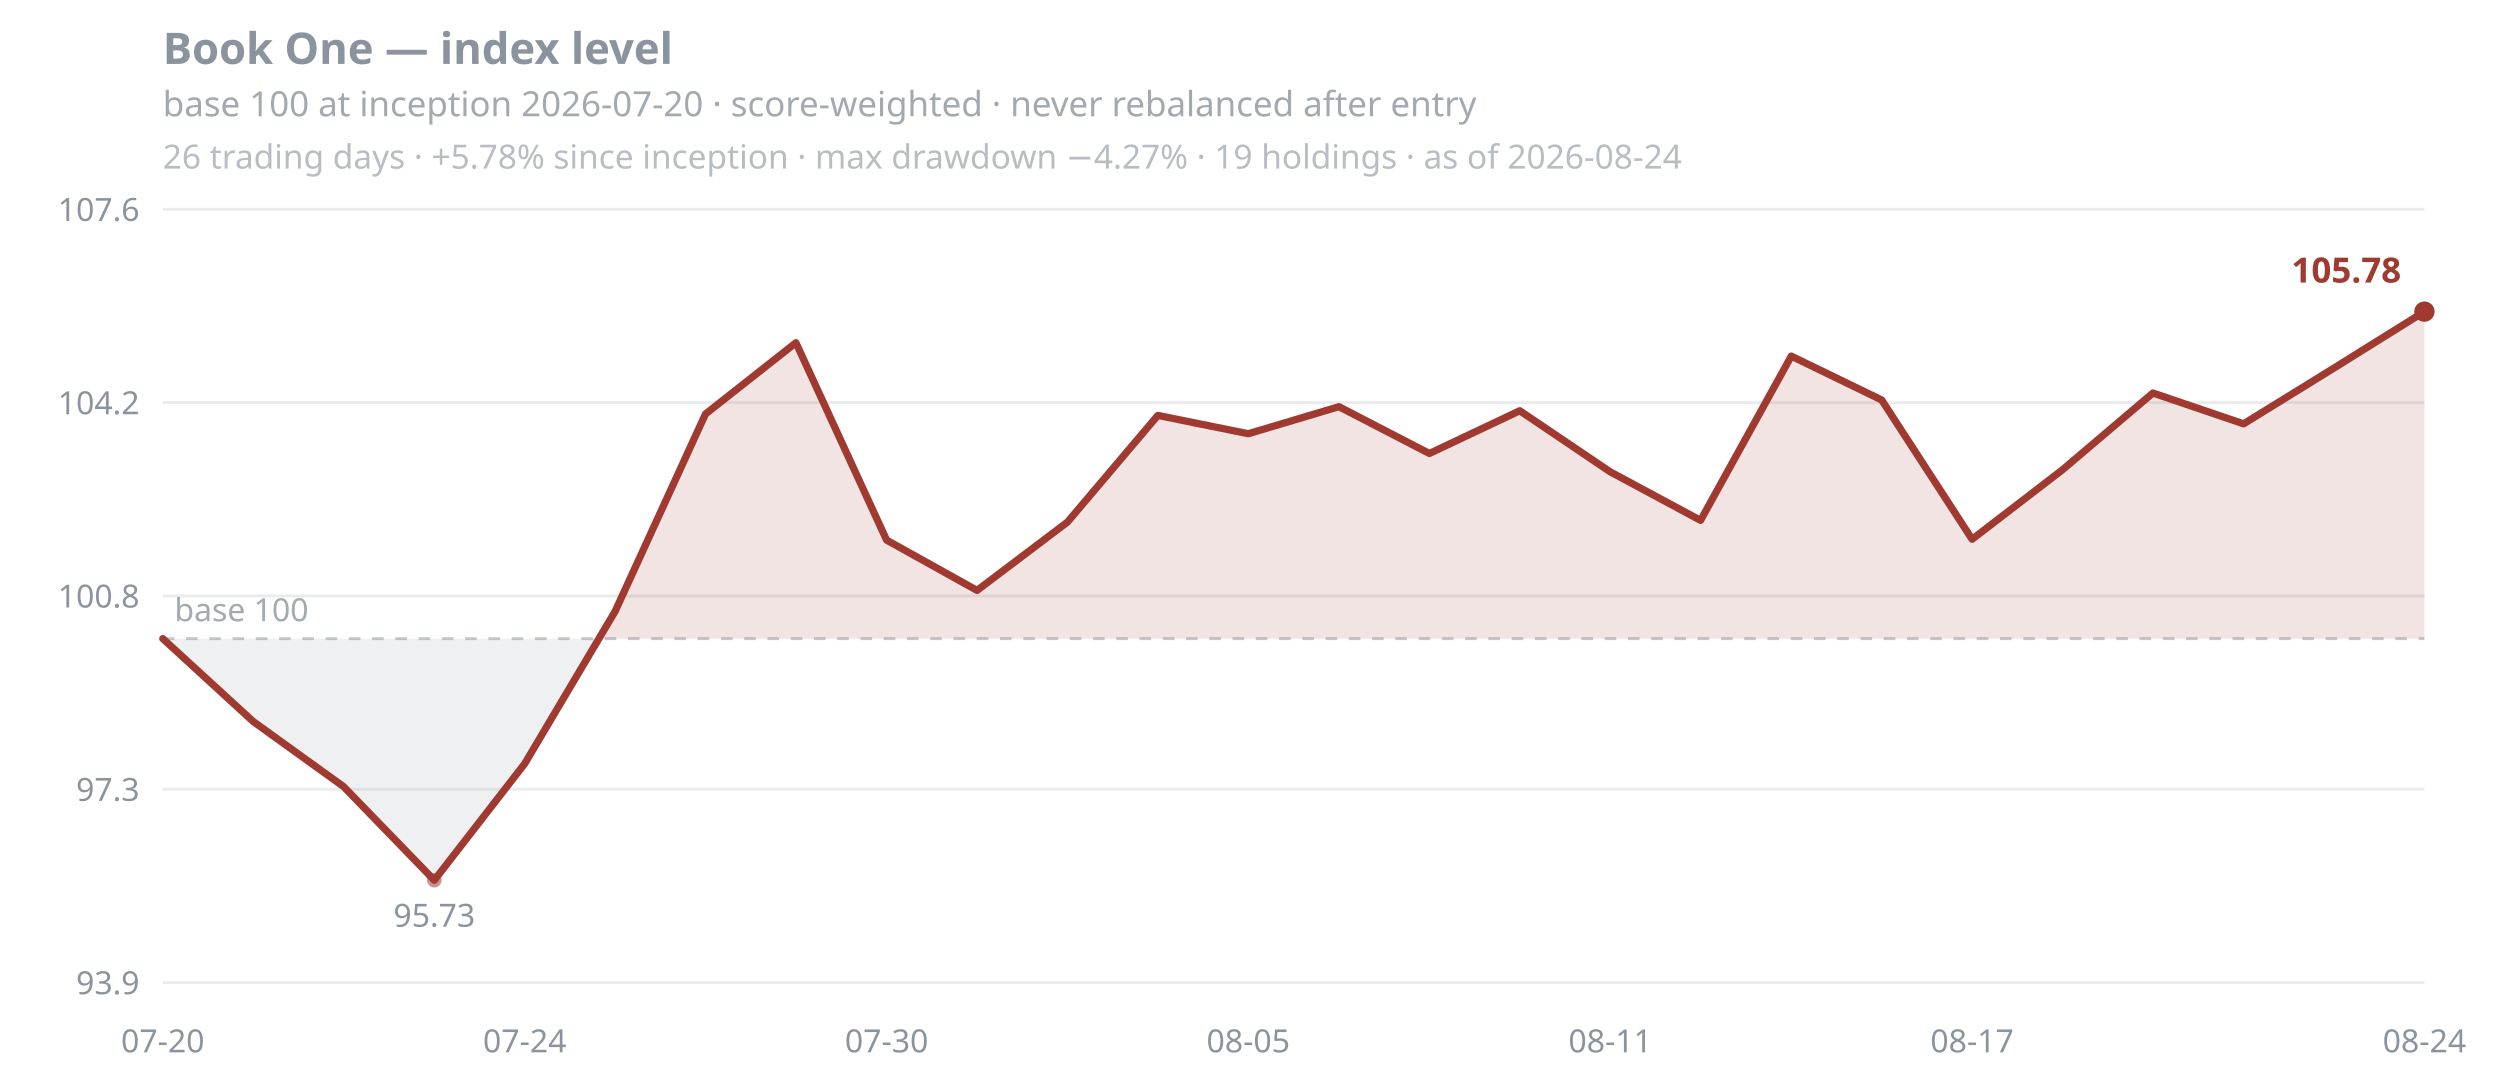
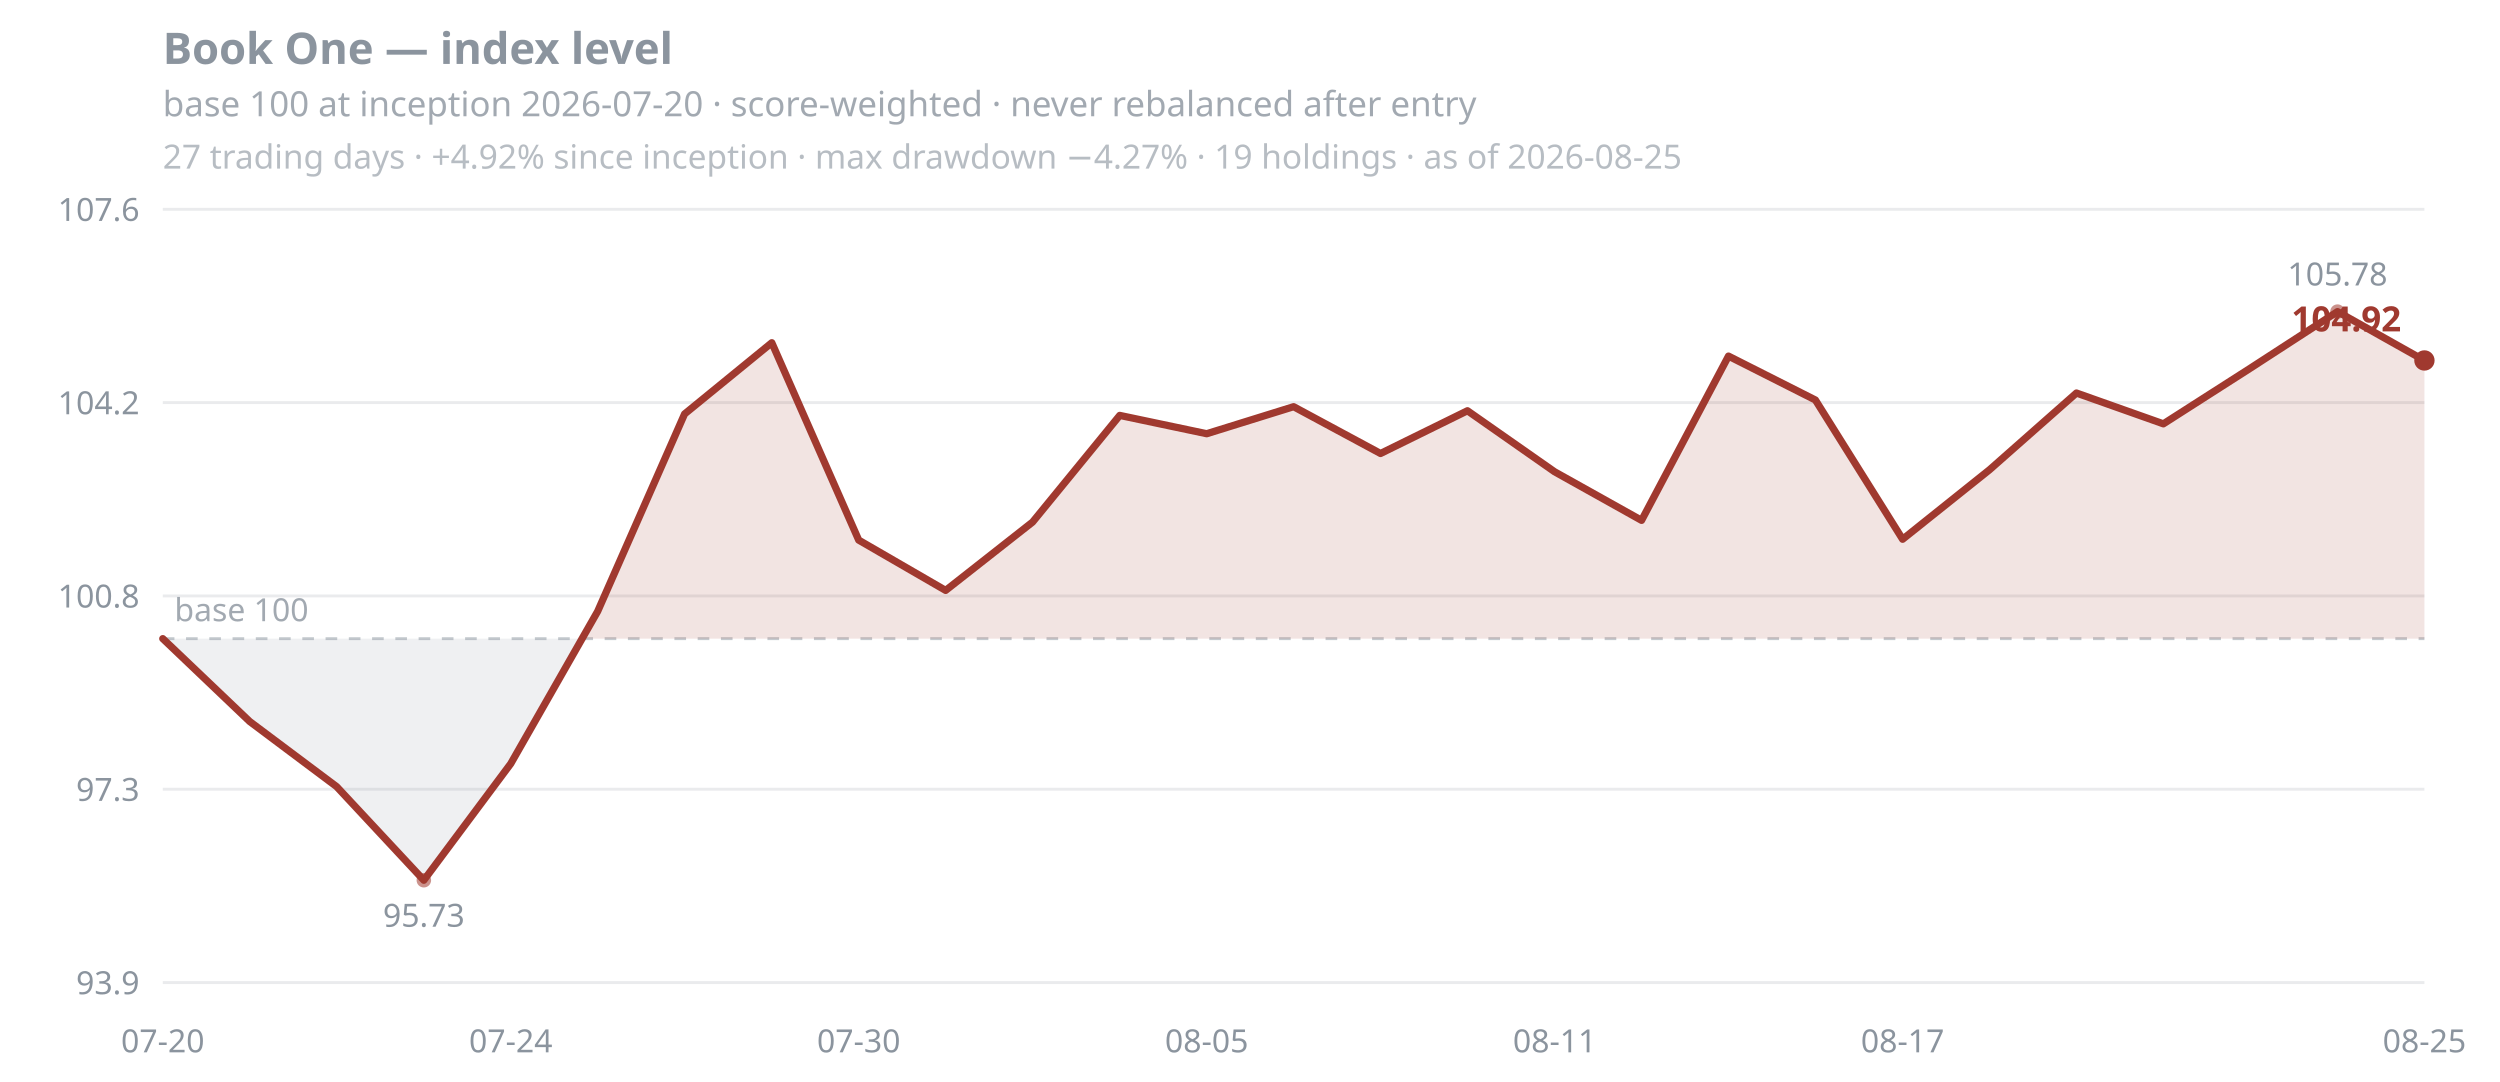
<svg xmlns="http://www.w3.org/2000/svg" viewBox="0 0 860 372" font-family="ui-sans-serif,system-ui,sans-serif">
  <text x="56" y="22" font-size="15" font-weight="600" fill="#8b949e">Book One — index level</text>
  <text x="56" y="40" font-size="12" fill="#8b949e" opacity="0.8">base 100 at inception 2026-07-20 · score-weighted · never rebalanced after entry</text>
-   <text x="56" y="58" font-size="11.5" fill="#8b949e" opacity="0.62">26 trading days · +5.78% since inception · max drawdown −4.27% · 19 holdings · as of 2026-08-24</text>
+   <text x="56" y="58" font-size="11.5" fill="#8b949e" opacity="0.62">27 trading days · +4.92% since inception · max drawdown −4.27% · 19 holdings · as of 2026-08-25</text>
  <line x1="56" y1="338.0" x2="834" y2="338.0" stroke="#8b949e" stroke-opacity="0.18" />
  <text x="48" y="342.0" font-size="11" fill="#8b949e" text-anchor="end">93.9</text>
  <line x1="56" y1="271.5" x2="834" y2="271.5" stroke="#8b949e" stroke-opacity="0.18" />
  <text x="48" y="275.5" font-size="11" fill="#8b949e" text-anchor="end">97.3</text>
  <line x1="56" y1="205.0" x2="834" y2="205.0" stroke="#8b949e" stroke-opacity="0.18" />
  <text x="48" y="209.0" font-size="11" fill="#8b949e" text-anchor="end">100.8</text>
  <line x1="56" y1="138.5" x2="834" y2="138.5" stroke="#8b949e" stroke-opacity="0.18" />
  <text x="48" y="142.5" font-size="11" fill="#8b949e" text-anchor="end">104.2</text>
  <line x1="56" y1="72.0" x2="834" y2="72.0" stroke="#8b949e" stroke-opacity="0.18" />
  <text x="48" y="76.0" font-size="11" fill="#8b949e" text-anchor="end">107.6</text>
  <line x1="56" y1="219.7" x2="834" y2="219.7" stroke="#8b949e" stroke-opacity="0.5" stroke-dasharray="4 4" />
  <text x="60" y="213.7" font-size="11" fill="#8b949e" text-anchor="start" opacity="0.8">base 100</text>
  <text x="56.0" y="362" font-size="11" fill="#8b949e" text-anchor="middle">07-20</text>
-   <text x="180.5" y="362" font-size="11" fill="#8b949e" text-anchor="middle">07-24</text>
-   <text x="305.0" y="362" font-size="11" fill="#8b949e" text-anchor="middle">07-30</text>
-   <text x="429.4" y="362" font-size="11" fill="#8b949e" text-anchor="middle">08-05</text>
-   <text x="553.9" y="362" font-size="11" fill="#8b949e" text-anchor="middle">08-11</text>
-   <text x="678.4" y="362" font-size="11" fill="#8b949e" text-anchor="middle">08-17</text>
-   <text x="834.0" y="362" font-size="11" fill="#8b949e" text-anchor="middle">08-24</text>
+   <text x="175.7" y="362" font-size="11" fill="#8b949e" text-anchor="middle">07-24</text>
+   <text x="295.4" y="362" font-size="11" fill="#8b949e" text-anchor="middle">07-30</text>
+   <text x="415.1" y="362" font-size="11" fill="#8b949e" text-anchor="middle">08-05</text>
+   <text x="534.8" y="362" font-size="11" fill="#8b949e" text-anchor="middle">08-11</text>
+   <text x="654.5" y="362" font-size="11" fill="#8b949e" text-anchor="middle">08-17</text>
+   <text x="834.0" y="362" font-size="11" fill="#8b949e" text-anchor="middle">08-25</text>
  <defs>
    <clipPath id="above">
      <rect x="56" y="72" width="778" height="147.7" />
    </clipPath>
    <clipPath id="below">
      <rect x="56" y="219.7" width="778" height="118.3" />
    </clipPath>
  </defs>
-   <polygon points="56.0,219.7 56.0,219.7 87.1,248.2 118.2,270.6 149.4,302.8 180.5,262.7 211.6,210.3 242.7,142.4 273.8,117.9 305.0,185.8 336.1,203.1 367.2,179.6 398.3,142.9 429.4,149.2 460.6,139.9 491.7,156.0 522.8,141.3 553.9,162.3 585.0,179.0 616.2,122.5 647.3,137.6 678.4,185.5 709.5,161.6 740.6,135.2 771.8,145.8 802.9,126.6 834.0,107.2 834.0,219.7" fill="#a0392f" fill-opacity="0.14" clip-path="url(#above)" />
-   <polygon points="56.0,219.7 56.0,219.7 87.1,248.2 118.2,270.6 149.4,302.8 180.5,262.7 211.6,210.3 242.7,142.4 273.8,117.9 305.0,185.8 336.1,203.1 367.2,179.6 398.3,142.9 429.4,149.2 460.6,139.9 491.7,156.0 522.8,141.3 553.9,162.3 585.0,179.0 616.2,122.5 647.3,137.6 678.4,185.5 709.5,161.6 740.6,135.2 771.8,145.8 802.9,126.6 834.0,107.2 834.0,219.7" fill="#8b949e" fill-opacity="0.14" clip-path="url(#below)" />
-   <polyline points="56.0,219.7 87.1,248.2 118.2,270.6 149.4,302.8 180.5,262.7 211.6,210.3 242.7,142.4 273.8,117.9 305.0,185.8 336.1,203.1 367.2,179.6 398.3,142.9 429.4,149.2 460.6,139.9 491.7,156.0 522.8,141.3 553.9,162.3 585.0,179.0 616.2,122.5 647.3,137.6 678.4,185.5 709.5,161.6 740.6,135.2 771.8,145.8 802.9,126.6 834.0,107.2" fill="none" stroke="#a0392f" stroke-width="2.5" stroke-linejoin="round" stroke-linecap="round" />
-   <circle cx="149.4" cy="302.8" r="2.5" fill="#a0392f" fill-opacity="0.55" />
-   <text x="149.4" y="318.8" font-size="11" fill="#8b949e" text-anchor="middle">95.73</text>
-   <circle cx="834.0" cy="107.2" r="3.5" fill="#a0392f" />
-   <text x="826.0" y="97.2" font-size="12" font-weight="600" fill="#a0392f" text-anchor="end">105.78</text>
+   <polygon points="56.0,219.7 56.0,219.7 85.9,248.2 115.8,270.6 145.8,302.8 175.7,262.7 205.6,210.3 235.5,142.4 265.5,117.9 295.4,185.8 325.3,203.1 355.2,179.6 385.2,142.9 415.1,149.2 445.0,139.9 474.9,156.0 504.8,141.3 534.8,162.3 564.7,179.0 594.6,122.5 624.5,137.6 654.5,185.5 684.4,161.6 714.3,135.2 744.2,145.8 774.2,126.6 804.1,107.2 834.0,124.0 834.0,219.7" fill="#a0392f" fill-opacity="0.14" clip-path="url(#above)" />
+   <polygon points="56.0,219.7 56.0,219.7 85.9,248.2 115.8,270.6 145.8,302.8 175.7,262.7 205.6,210.3 235.5,142.4 265.5,117.9 295.4,185.8 325.3,203.1 355.2,179.6 385.2,142.9 415.1,149.2 445.0,139.9 474.9,156.0 504.8,141.3 534.8,162.3 564.7,179.0 594.6,122.5 624.5,137.6 654.5,185.5 684.4,161.6 714.3,135.2 744.2,145.8 774.2,126.6 804.1,107.2 834.0,124.0 834.0,219.7" fill="#8b949e" fill-opacity="0.14" clip-path="url(#below)" />
+   <polyline points="56.0,219.7 85.9,248.2 115.8,270.6 145.8,302.8 175.7,262.7 205.6,210.3 235.5,142.4 265.5,117.9 295.4,185.8 325.3,203.1 355.2,179.6 385.2,142.9 415.1,149.2 445.0,139.9 474.9,156.0 504.8,141.3 534.8,162.3 564.7,179.0 594.6,122.5 624.5,137.6 654.5,185.5 684.4,161.6 714.3,135.2 744.2,145.8 774.2,126.6 804.1,107.2 834.0,124.0" fill="none" stroke="#a0392f" stroke-width="2.5" stroke-linejoin="round" stroke-linecap="round" />
+   <circle cx="145.8" cy="302.8" r="2.5" fill="#a0392f" fill-opacity="0.55" />
+   <text x="145.8" y="318.8" font-size="11" fill="#8b949e" text-anchor="middle">95.73</text>
+   <circle cx="804.1" cy="107.2" r="2.5" fill="#a0392f" fill-opacity="0.55" />
+   <text x="804.1" y="98.2" font-size="11" fill="#8b949e" text-anchor="middle">105.78</text>
+   <circle cx="834.0" cy="124.0" r="3.5" fill="#a0392f" />
+   <text x="826.0" y="114.0" font-size="12" font-weight="600" fill="#a0392f" text-anchor="end">104.92</text>
</svg>
